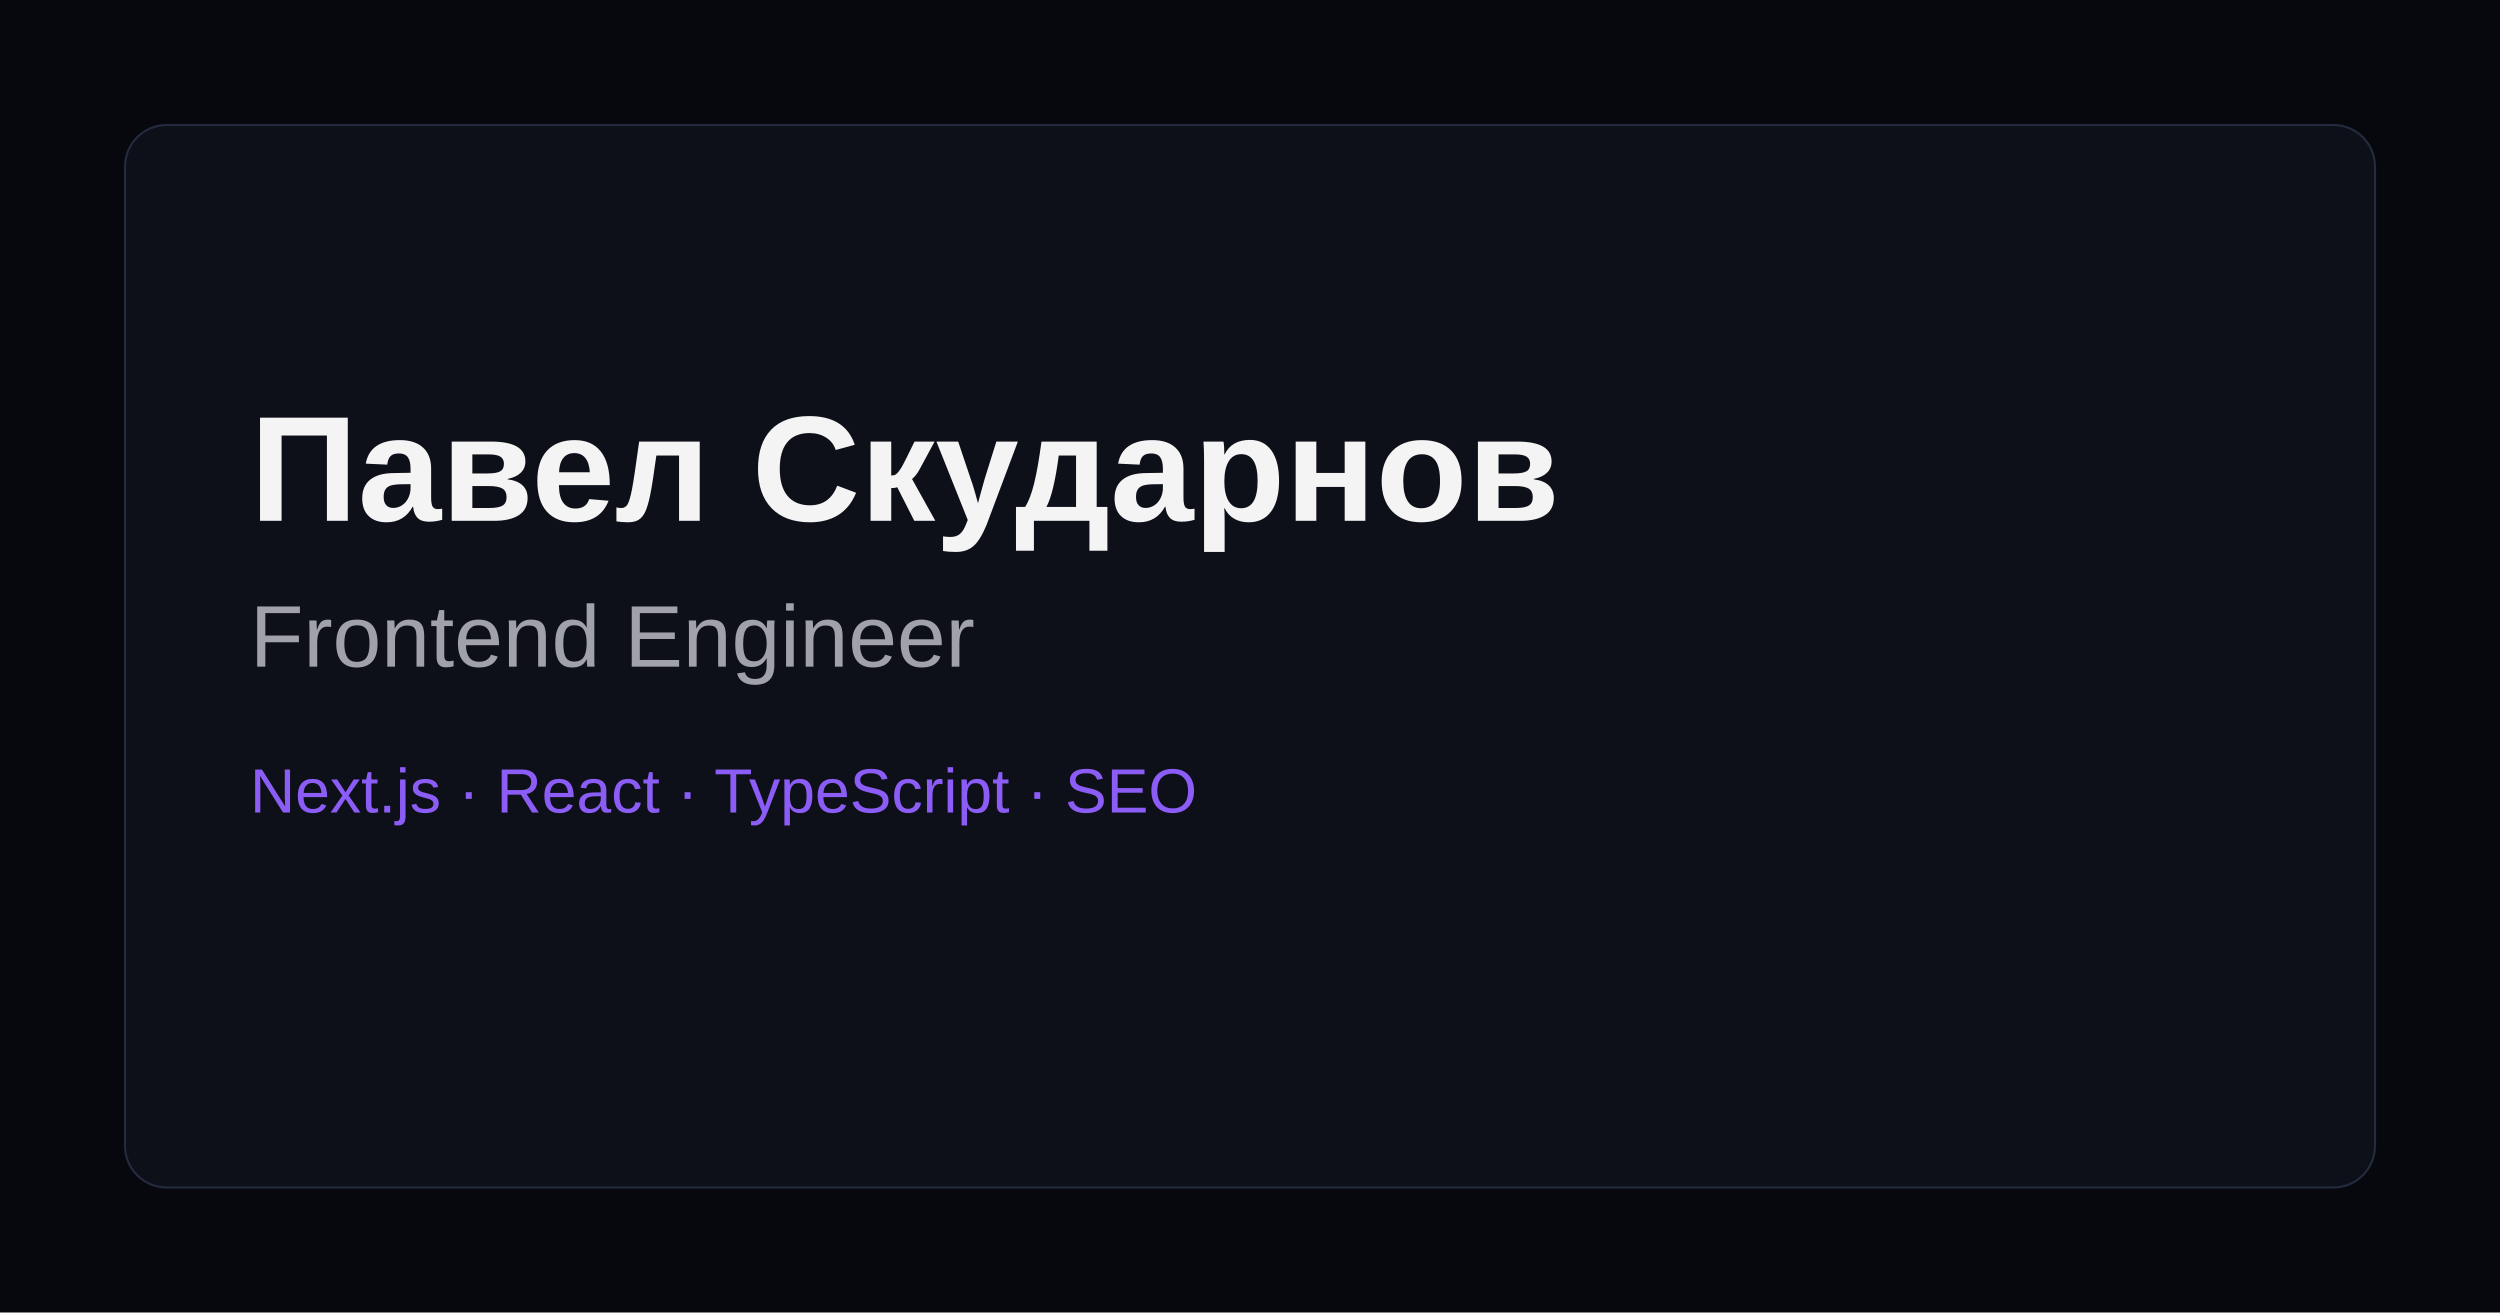
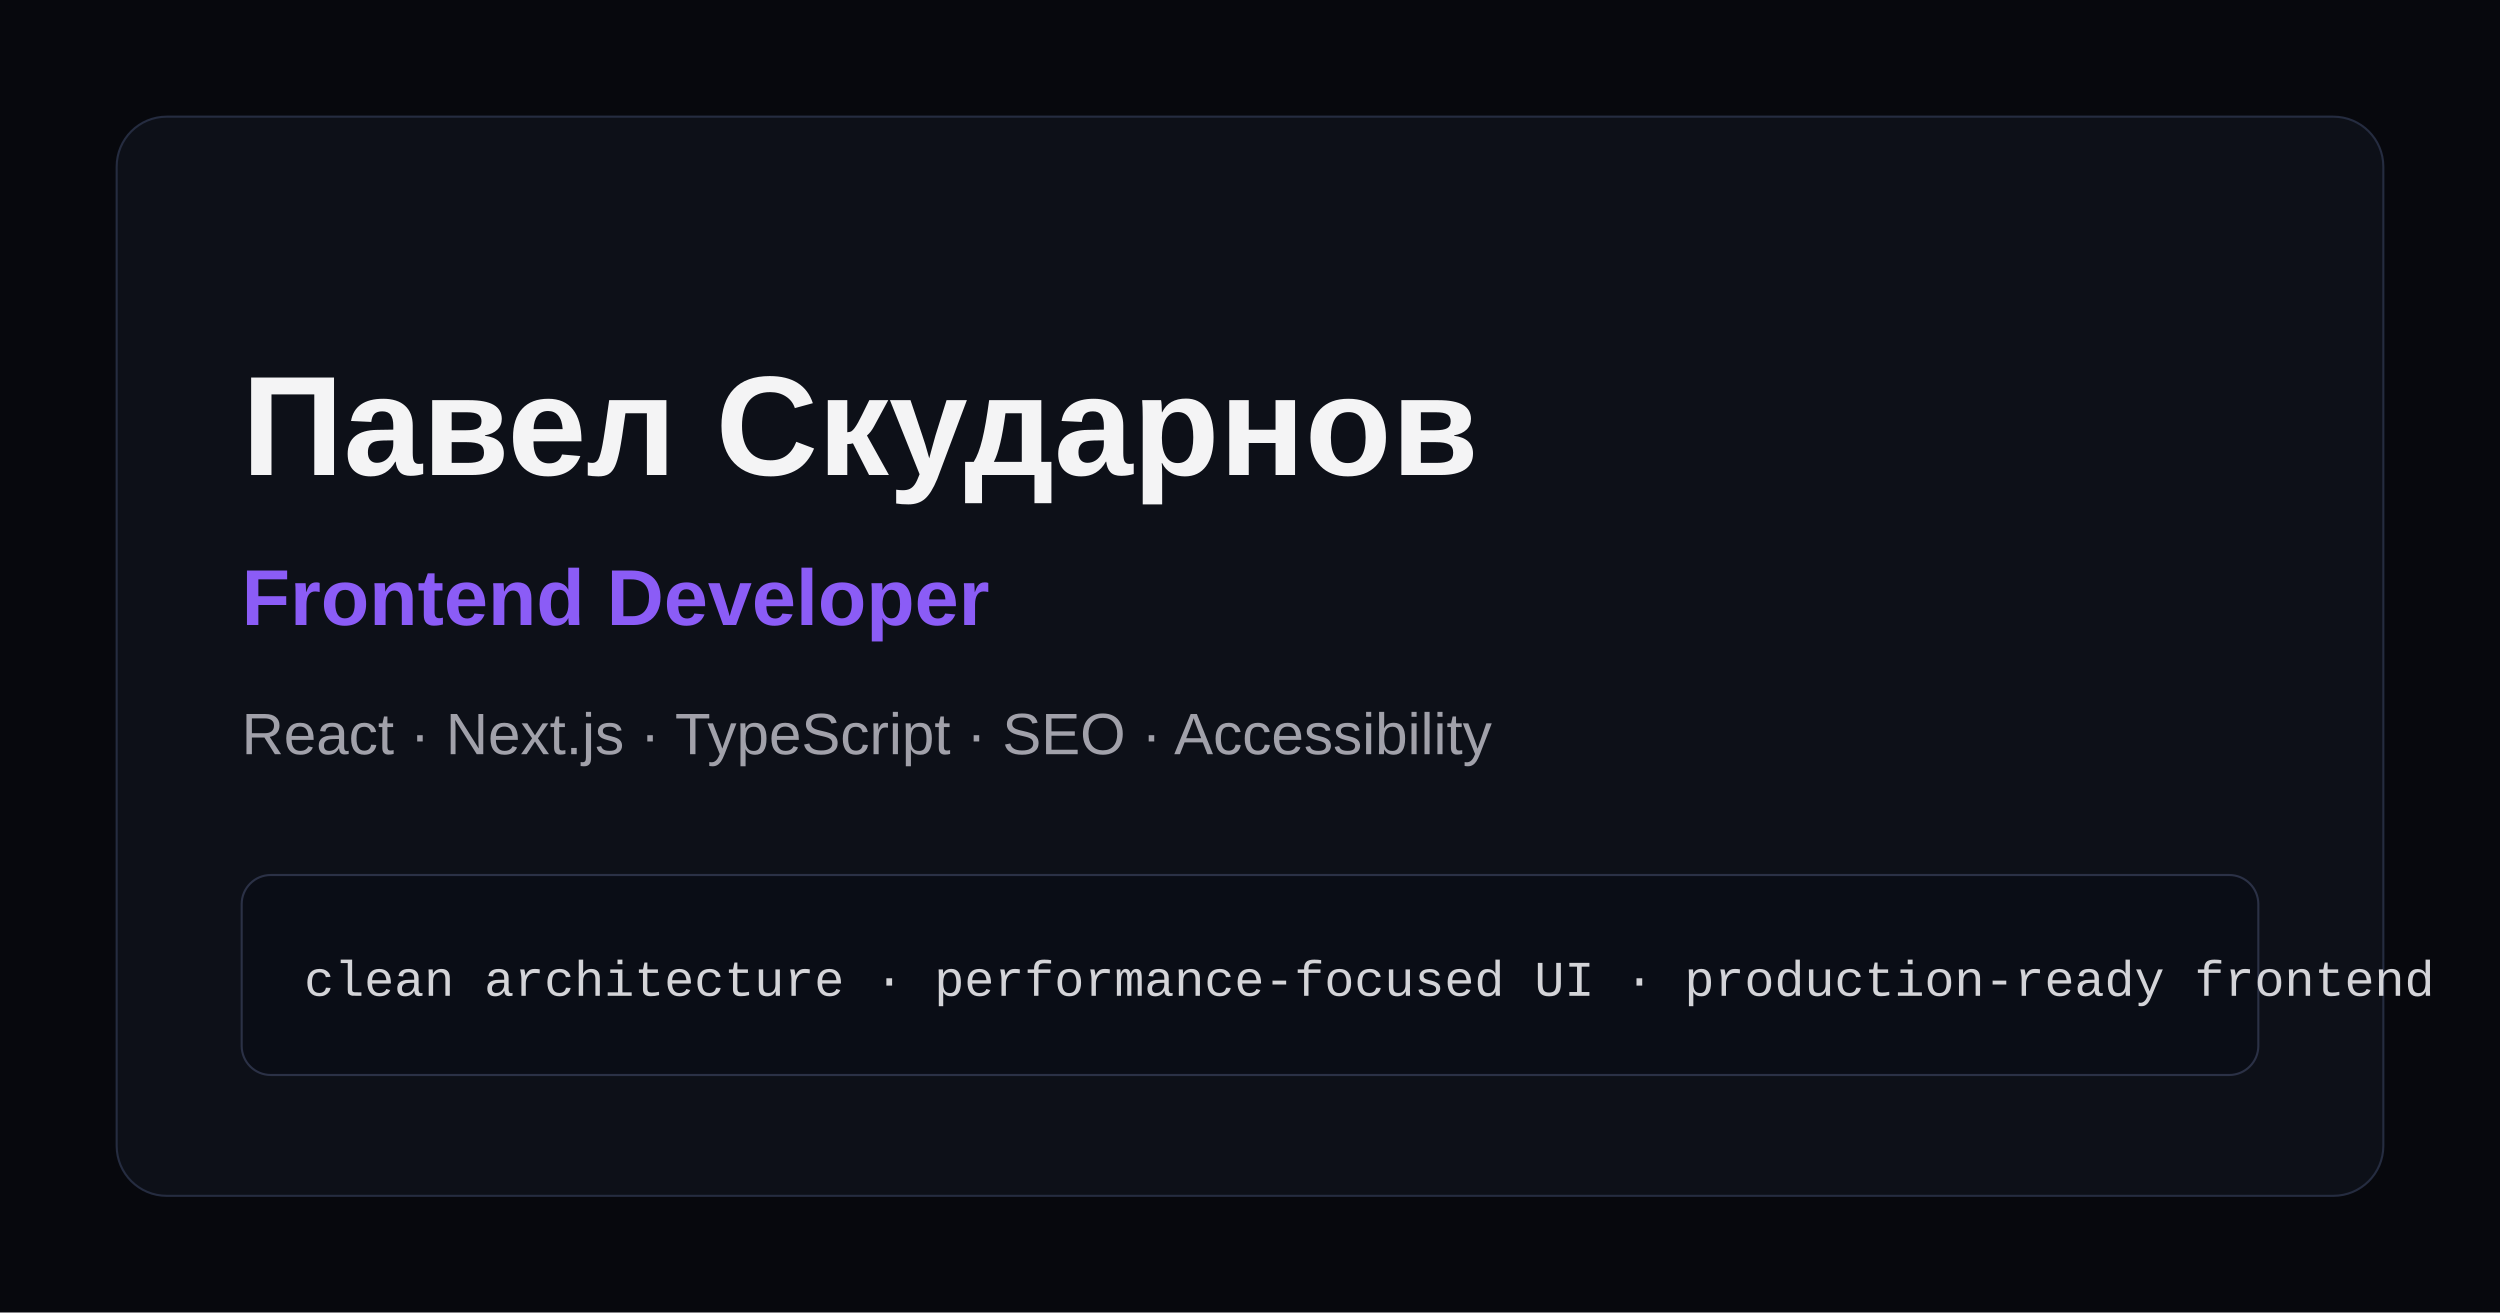
<svg xmlns="http://www.w3.org/2000/svg" width="1200" height="630" viewBox="0 0 1200 630" fill="none">
-   <rect width="1200" height="630" fill="#07080D" />
-   <rect x="60" y="60" width="1080" height="510" rx="20" fill="#0D1018" stroke="#242B3F" />
-   <text x="120" y="250" fill="#F4F4F5" font-family="Arial, sans-serif" font-size="72" font-weight="700">Павел Скударнов</text>
-   <text x="120" y="320" fill="#A1A1AA" font-family="Arial, sans-serif" font-size="42">Frontend Engineer</text>
-   <text x="120" y="390" fill="#8B5CF6" font-family="Arial, sans-serif" font-size="30">Next.js · React · TypeScript · SEO</text>
+   <rect width="1200" height="630" fill="#07080d" />
+   <rect x="56" y="56" width="1088" height="518" rx="24" fill="#0d1018" stroke="#252c40" />
+   <text x="116" y="228" fill="#f4f4f5" font-family="Arial, sans-serif" font-size="68" font-weight="700">Павел Скударнов</text>
+   <text x="116" y="300" fill="#8b5cf6" font-family="Arial, sans-serif" font-size="38" font-weight="600">Frontend Developer</text>
+   <text x="116" y="362" fill="#a1a1aa" font-family="Arial, sans-serif" font-size="28">React · Next.js · TypeScript · SEO · Accessibility</text>
+   <rect x="116" y="420" width="968" height="96" rx="14" fill="#0a0d16" stroke="#2b3146" />
+   <text x="146" y="478" fill="#d4d4d8" font-family="Courier New, monospace" font-size="24">clean architecture · performance-focused UI · production-ready frontend</text>
</svg>
